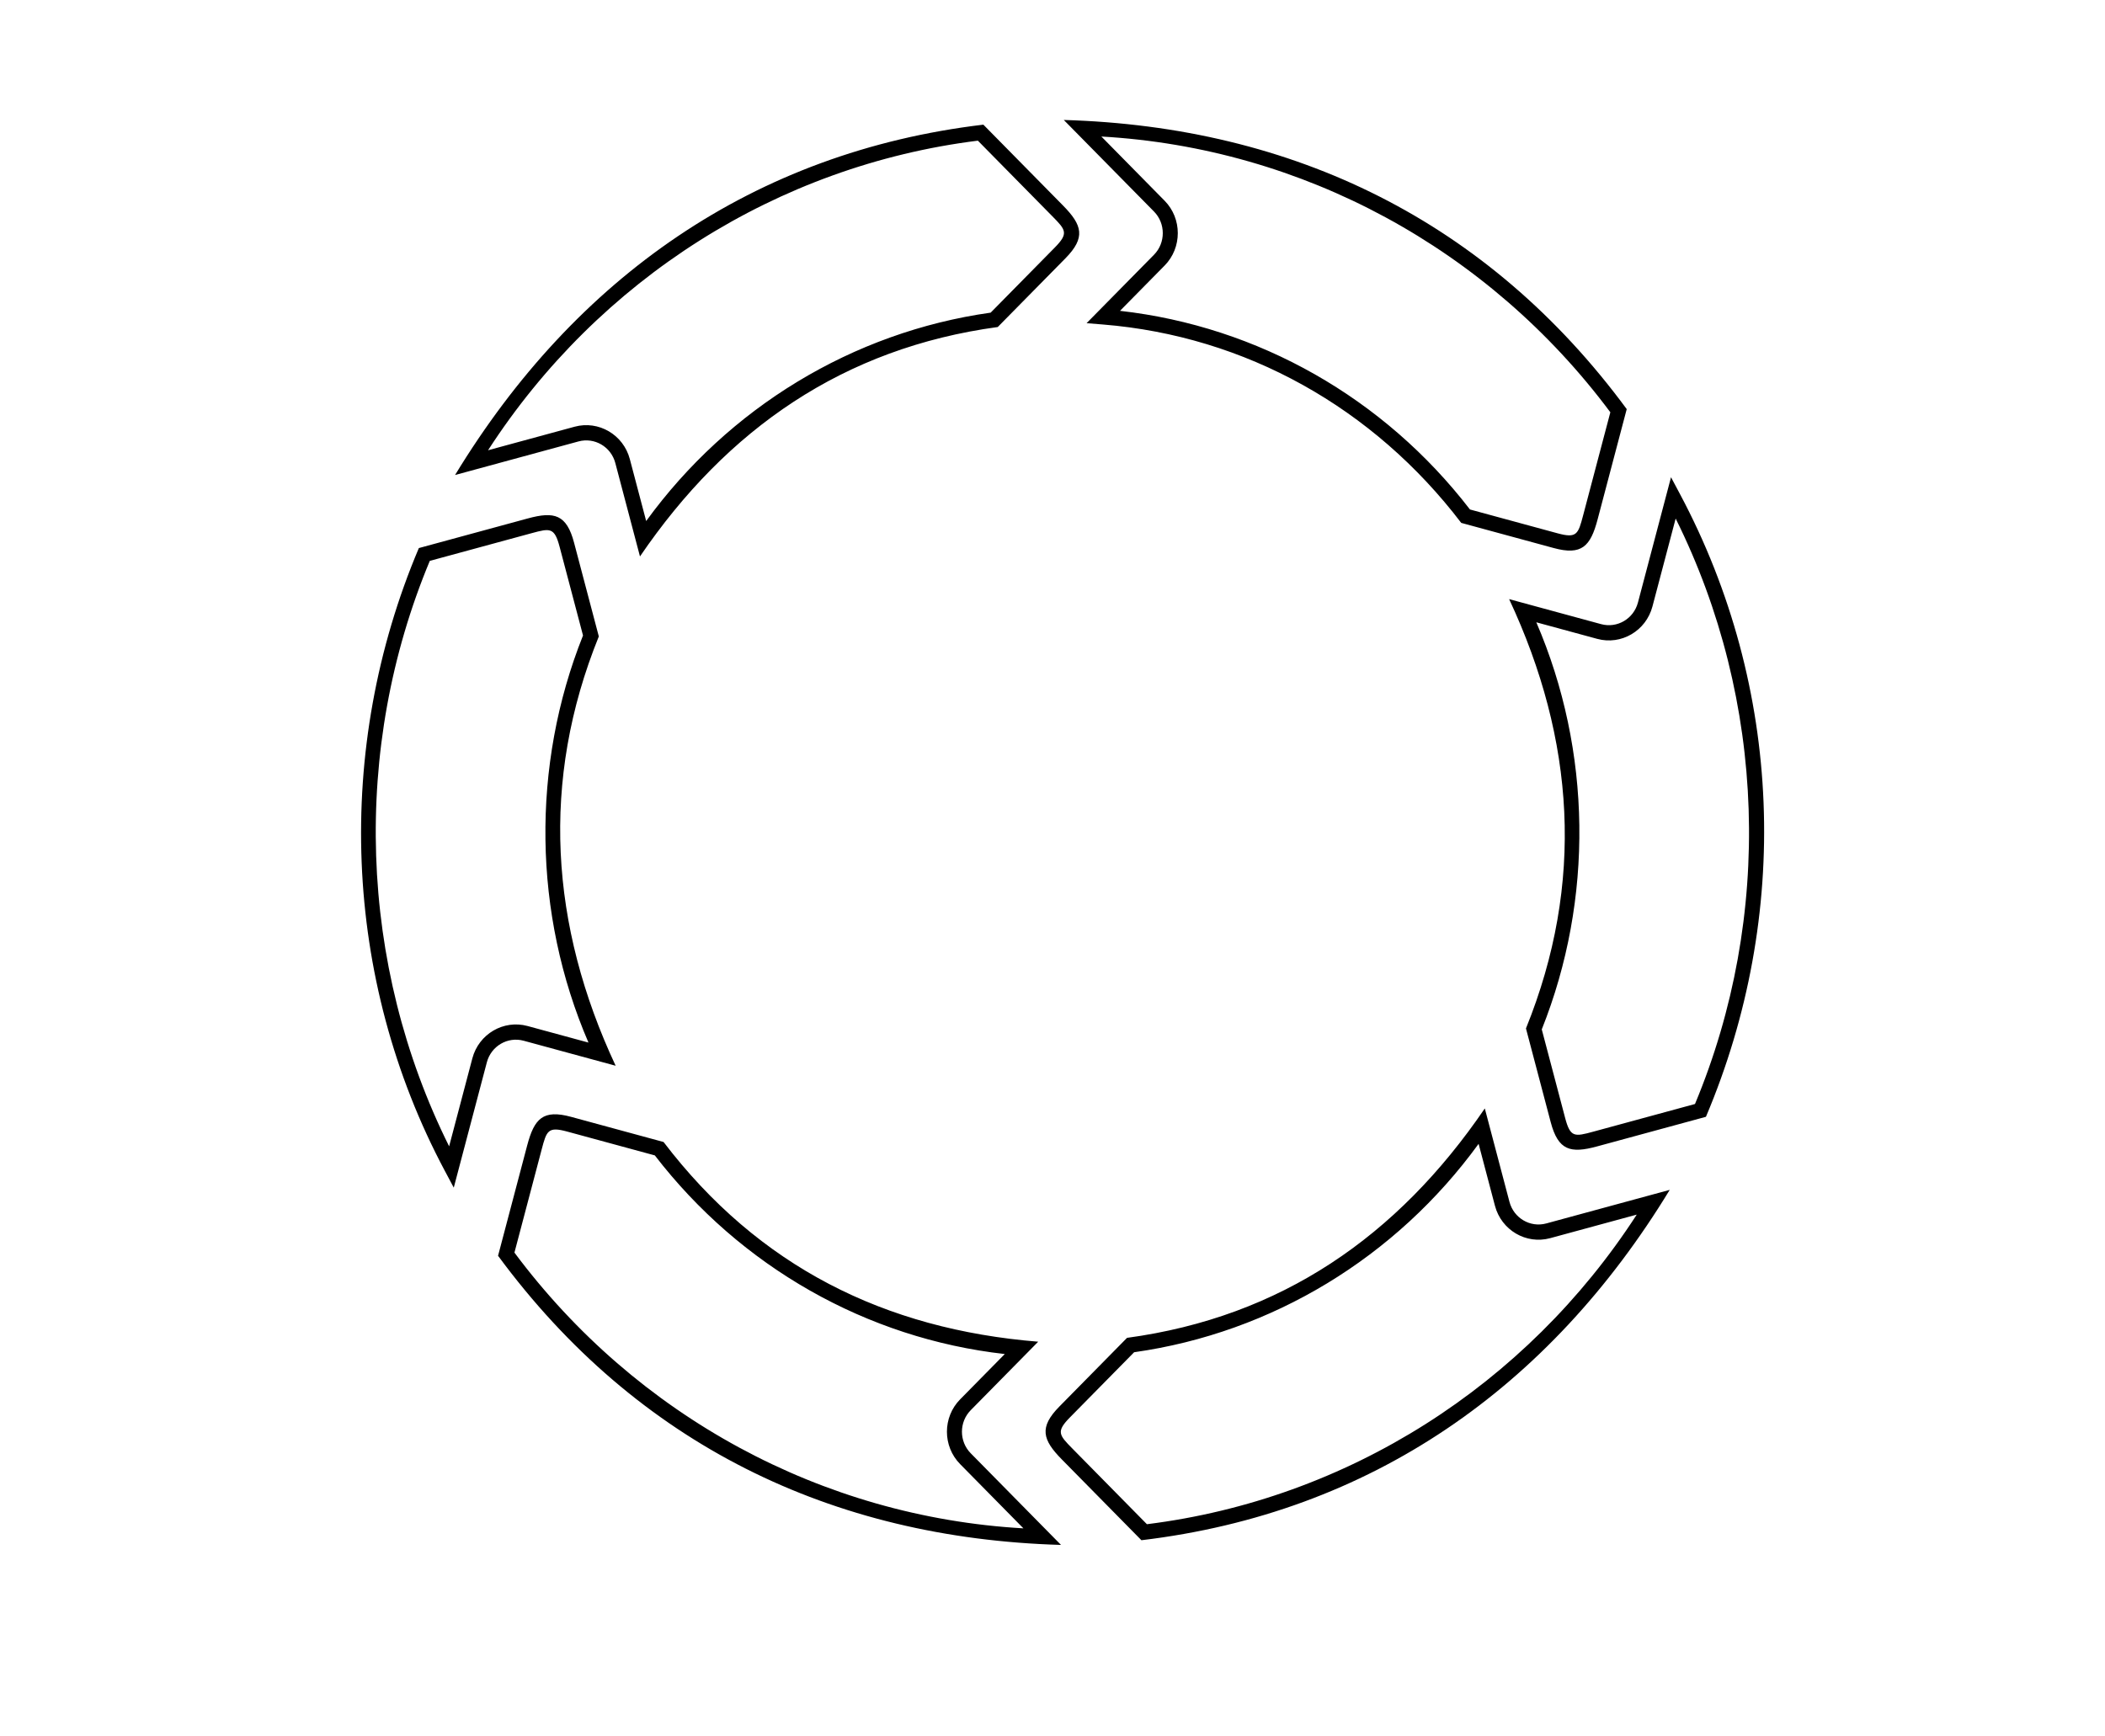
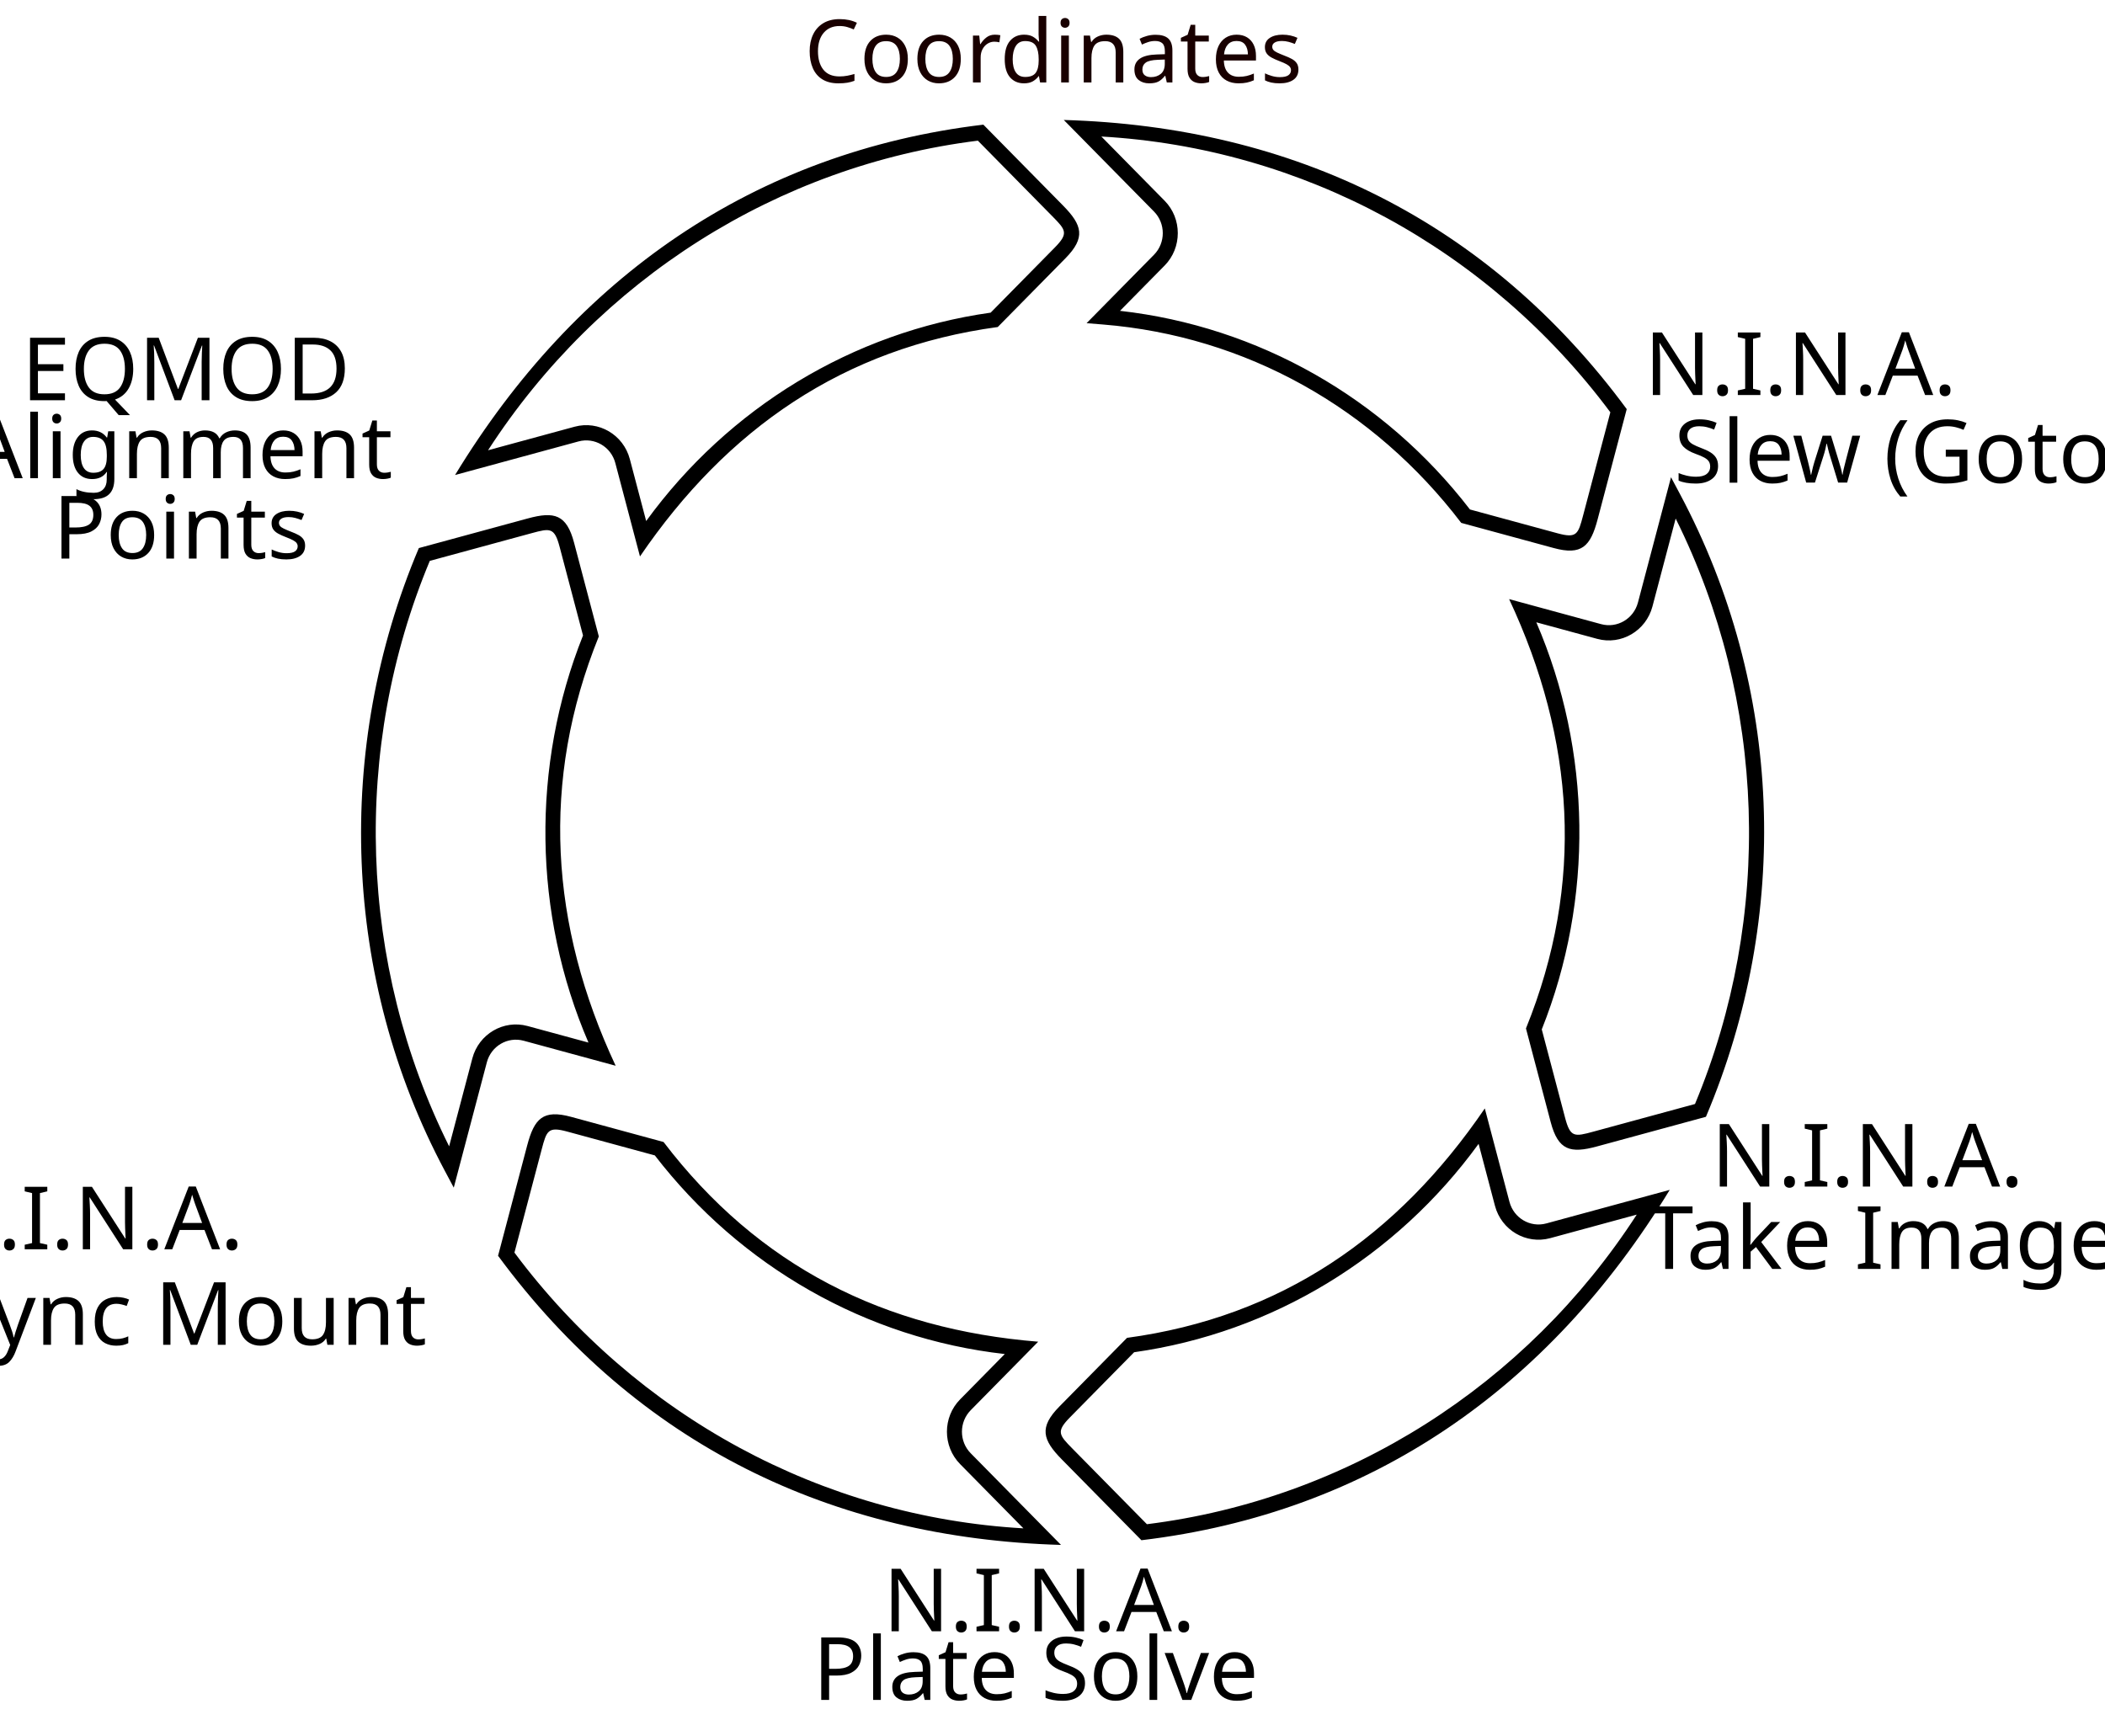
<svg xmlns="http://www.w3.org/2000/svg" xml:space="preserve" version="1.1" style="clip-rule:evenodd;fill-rule:evenodd;image-rendering:optimizeQuality;shape-rendering:geometricPrecision;text-rendering:geometricPrecision" viewBox="0 0 43293.938 35699.639" x="0px" y="0px" id="svg13236" width="11454.854mm" height="9445.53mm">
  <defs id="defs13226">
    <style type="text/css" id="style13224">
   
    .fil0 {fill:black;fill-rule:nonzero}
   
  </style>
  </defs>
  <text x="-8311.936" y="99104.594" font-size="5px" font-weight="bold" id="text13232" style="font-weight:bold;font-size:5px;font-family:'Helvetica Neue', Helvetica, Arial-Unicode, Arial, Sans-serif;fill:#000000">Created by Oleksandr Panasovskyi</text>
  <text x="-8311.936" y="99109.594" font-size="5px" font-weight="bold" id="text13234" style="font-weight:bold;font-size:5px;font-family:'Helvetica Neue', Helvetica, Arial-Unicode, Arial, Sans-serif;fill:#000000">from the Noun Project</text>
  <path class="fil0" d="m 21693.39,5092.513 c 289.215,-293.6 227.431,-362.83 -49.49,-643.95 l -1531.928,-1555.16 c -4119.479,513.12 -7799.139,2852.81 -10074.42,6368.3 l 1780.347,-484.28 c 494.367,-134.47 1003.38,164.09 1135.824,665.9 l 336.305,1274.149 c 1692.403,-2328.529 4243.543,-3885.949 7084.909,-4286.509 z m -9702.392,7978.919 -481.917,-1825.82 c -105.699,-400.46 -196.381,-381.28 -574.389,-278.46 l -2095.013,569.87 c -1609.999,3859.58 -1465.329,8299.28 397.536,12042.51 l 477.461,-1808.94 c 132.444,-501.81 641.456,-800.36 1135.823,-665.89 l 1252.772,340.77 c -1141.121,-2648.24 -1181.334,-5695.74 -112.273,-8374.04 z m 671.272,8850.68 -1891.502,-514.51 c -330.169,-89.81 -669.236,108.69 -757.718,443.93 l -680.343,2577.59 -184.689,-346.65 c -2104.942,-3950.87 -2276.647,-8690.96 -533.394,-12808.81 l 2240.337,-609.41 c 545.423,-148.36 798.142,-84.37 952.495,500.42 l 508.551,1926.72 c -1203.603,2972.68 -1002.223,5949.55 346.263,8830.72 z m 8003.22,5929.964 c -2843.454,-320.17 -5434.239,-1795.334 -7197.443,-4085.884 l -1801.947,-490.16 c -394.603,-107.33 -423.566,-18.42 -524.897,365.49 l -560.624,2124.019 c 2506.64,3362.781 6326.14,5436.695 10468.328,5672.028 l -1301.722,-1321.468 c -361.943,-367.434 -361.826,-964.475 0,-1331.787 z m 687.34,-253.833 -1386.998,1408.037 c -241.9,245.57 -241.862,642.32 0,887.854 l 1856.055,1884.207 c -4715.512,-135.699 -8718.153,-2067.426 -11578.25,-5947.618 l 599.192,-2270.141 c 146.092,-553.52 327.04,-744.11 903.001,-587.45 l 1901.685,517.28 c 1956.357,2566.686 4553.293,3852.964 7705.315,4107.831 z m 10530.094,-2129.804 c -494.369,134.472 -1003.376,-164.08 -1135.826,-665.887 l -336.305,-1274.15 c -1697.482,2335.53 -4248.808,3886.677 -7084.909,4286.5 l -1318.451,1338.453 c -289.211,293.598 -227.43,362.827 49.494,643.946 l 1531.928,1555.166 c 4119.481,-513.126 7799.133,-2852.811 10074.415,-6368.305 z m -79.73,-302.9 2538.46,-690.497 c -2477.427,4072.034 -6149.499,6644.919 -10865.704,7206.738 l -1637.673,-1662.512 c -398.662,-404.704 -470.509,-660.478 -49.494,-1087.879 l 1391.086,-1412.191 c 3164.396,-429.535 5563.925,-2085.279 7358.43,-4719.116 l 507.174,1921.53 c 88.491,335.24 427.549,533.737 757.721,443.927 z m 2660.414,-14499.207 -477.46,1808.94 c -132.444,501.81 -641.456,800.37 -1135.823,665.89 l -1252.772,-340.77 c 1141.124,2648.24 1181.334,5695.75 112.273,8374.05 l 481.917,1825.81 c 105.692,400.46 196.386,381.28 574.389,278.46 l 2095.013,-569.87 c 1609.999,-3859.57 1465.329,-8299.27 -397.537,-12042.51 z m 622.595,12305.88 -2240.34,609.4 c -545.415,148.36 -798.153,84.37 -952.495,-500.42 l -508.548,-1926.71 c 1210.233,-2989.49 1004.855,-5943.87 -346.264,-8830.73 l 1891.499,514.51 c 330.17,89.81 669.236,-108.68 757.718,-443.93 l 680.346,-2577.579 184.687,346.649 c 2118.854,3976.97 2286.277,8667.79 533.397,12808.81 z M 22651.917,2808.293 l 1301.722,1321.47 c 360.353,365.82 360.353,965.97 0,1331.79 l -918.308,932.24 c 2843.424,320.16 5434.259,1795.36 7197.446,4085.889 l 1801.947,490.15 c 394.603,107.33 423.563,18.43 524.896,-365.49 l 560.625,-2124.019 c -2506.64,-3362.78 -6326.14,-5436.69 -10468.328,-5672.03 z m 10805.273,5606.85 -599.195,2270.139 c -146.096,553.52 -327.04,744.11 -903.001,587.45 l -1901.683,-517.28 C 28250.464,8390.373 25619.13,6912.143 22681.978,6674.633 l -333.985,-27.01 1386.996,-1408.04 c 240.202,-243.84 240.202,-644 0,-887.85 l -1856.052,-1884.21 c 4717.615,135.76 8724.769,2076.65 11578.253,5947.62 z m -11545.149,-3100.67 -1391.087,1412.2 c -3161.806,429.16 -5565.537,2087.58 -7358.426,4719.119 l -507.18,-1921.539 c -88.482,-335.24 -427.549,-533.73 -757.718,-443.93 l -2538.458,690.5 c 2472.502,-4063.98 6145.161,-6644.43 10865.707,-7206.74 l 1637.671,1662.52 c 398.659,404.7 470.506,660.47 49.491,1087.87 z" id="path17754" style="fill:#000000;fill-rule:nonzero;stroke-width:0.294" />
-   <flowRoot xml:space="preserve" id="flowRoot8456" style="font-style:normal;font-variant:normal;font-weight:normal;font-stretch:normal;font-size:26.667px;line-height:125%;font-family:sans-serif;-inkscape-font-specification:'sans-serif, Normal';font-variant-ligatures:normal;font-variant-caps:normal;font-variant-numeric:normal;font-feature-settings:normal;text-align:center;letter-spacing:0px;word-spacing:0px;writing-mode:lr-tb;text-anchor:middle;fill:#190000;fill-opacity:1;stroke:none;stroke-width:1px;stroke-linecap:butt;stroke-linejoin:miter;stroke-opacity:1" transform="matrix(61.31847,0,0,74.29804,-11420.257,-1867.857)">
-     <flowRegion id="flowRegion8458" style="fill:#190000;fill-opacity:1">
-       <rect id="rect8460" width="210.686" height="31.56" x="442.696" y="21.755" style="fill:#190000;fill-opacity:1" />
-     </flowRegion>
-     <flowPara id="flowPara8462">Coordinates</flowPara>
-   </flowRoot>
-   <flowRoot xml:space="preserve" id="flowRoot8464" style="font-style:normal;font-variant:normal;font-weight:normal;font-stretch:normal;font-size:26.667px;line-height:125%;font-family:sans-serif;-inkscape-font-specification:'sans-serif, Normal';font-variant-ligatures:normal;font-variant-caps:normal;font-variant-numeric:normal;font-feature-settings:normal;text-align:center;letter-spacing:0px;word-spacing:0px;writing-mode:lr-tb;text-anchor:middle;fill:#000000;fill-opacity:1;stroke:none;stroke-width:1px;stroke-linecap:butt;stroke-linejoin:miter;stroke-opacity:1" transform="matrix(61.31847,0,0,74.29804,-11834.956,-3034.697)">
-     <flowRegion id="flowRegion8466">
-       <rect id="rect8468" width="166.331" height="57.15" x="740.385" y="142.878" />
-     </flowRegion>
-     <flowPara id="flowPara8470">Slew (Goto)</flowPara>
-   </flowRoot>
-   <flowRoot xml:space="preserve" id="flowRoot8472" style="font-style:normal;font-variant:normal;font-weight:normal;font-stretch:normal;font-size:26.667px;line-height:125%;font-family:sans-serif;-inkscape-font-specification:'sans-serif, Normal';font-variant-ligatures:normal;font-variant-caps:normal;font-variant-numeric:normal;font-feature-settings:normal;text-align:center;letter-spacing:0px;word-spacing:0px;writing-mode:lr-tb;text-anchor:middle;fill:#000000;fill-opacity:1;stroke:none;stroke-width:1px;stroke-linecap:butt;stroke-linejoin:miter;stroke-opacity:1" transform="matrix(61.31847,0,0,74.29804,-13772.764,-3707.347)">
-     <flowRegion id="flowRegion8474">
-       <rect id="rect8476" width="165.478" height="57.15" x="773.651" y="381.712" />
-     </flowRegion>
-     <flowPara id="flowPara8478">Take Image</flowPara>
-   </flowRoot>
-   <flowRoot xml:space="preserve" id="flowRoot8480" style="font-style:normal;font-variant:normal;font-weight:normal;font-stretch:normal;font-size:26.667px;line-height:125%;font-family:sans-serif;-inkscape-font-specification:'sans-serif, Normal';font-variant-ligatures:normal;font-variant-caps:normal;font-variant-numeric:normal;font-feature-settings:normal;text-align:center;letter-spacing:0px;word-spacing:0px;writing-mode:lr-tb;text-anchor:middle;fill:#000000;fill-opacity:1;stroke:none;stroke-width:1px;stroke-linecap:butt;stroke-linejoin:miter;stroke-opacity:1" transform="matrix(61.31847,0,0,74.29804,2796.302,995.1527)">
-     <flowRegion id="flowRegion8482">
-       <rect id="rect8484" width="190.214" height="69.944" x="222.627" y="443.127" />
-     </flowRegion>
-     <flowPara id="flowPara8486">Plate Solve</flowPara>
-   </flowRoot>
-   <flowRoot xml:space="preserve" id="flowRoot8496" style="font-style:normal;font-variant:normal;font-weight:normal;font-stretch:normal;font-size:26.667px;line-height:125%;font-family:sans-serif;-inkscape-font-specification:'sans-serif, Normal';font-variant-ligatures:normal;font-variant-caps:normal;font-variant-numeric:normal;font-feature-settings:normal;text-align:center;letter-spacing:0px;word-spacing:0px;writing-mode:lr-tb;text-anchor:middle;fill:#000000;fill-opacity:1;stroke:none;stroke-width:1px;stroke-linecap:butt;stroke-linejoin:miter;stroke-opacity:1" transform="matrix(61.31847,0,0,74.29804,-2529.752,8076.193)">
-     <flowRegion id="flowRegion8498">
-       <rect id="rect8500" width="252.482" height="106.622" x="12.795" y="240.971" />
-     </flowRegion>
-     <flowPara id="flowPara8502">Sync Mount</flowPara>
-   </flowRoot>
-   <flowRoot xml:space="preserve" id="flowRoot8504" style="font-style:normal;font-variant:normal;font-weight:normal;font-stretch:normal;font-size:26.667px;line-height:125%;font-family:sans-serif;-inkscape-font-specification:'sans-serif, Normal';font-variant-ligatures:normal;font-variant-caps:normal;font-variant-numeric:normal;font-feature-settings:normal;text-align:center;letter-spacing:0px;word-spacing:0px;writing-mode:lr-tb;text-anchor:middle;fill:#000000;fill-opacity:1;stroke:none;stroke-width:1px;stroke-linecap:butt;stroke-linejoin:miter;stroke-opacity:1" transform="matrix(61.31847,0,0,74.29804,-11356.829,-5619.717)">
-     <flowRegion id="flowRegion8506">
-       <rect id="rect8508" width="275.512" height="98.946" x="115.152" y="171.879" />
-     </flowRegion>
-     <flowPara id="flowPara8510">EQMOD </flowPara>
-   </flowRoot>
-   <flowRoot xml:space="preserve" id="flowRoot8512" style="font-style:normal;font-variant:normal;font-weight:normal;font-stretch:normal;font-size:26.667px;line-height:125%;font-family:sans-serif;-inkscape-font-specification:'sans-serif, Normal';font-variant-ligatures:normal;font-variant-caps:normal;font-variant-numeric:normal;font-feature-settings:normal;text-align:center;letter-spacing:0px;word-spacing:0px;writing-mode:lr-tb;text-anchor:middle;fill:#000000;fill-opacity:1;stroke:none;stroke-width:1px;stroke-linecap:butt;stroke-linejoin:miter;stroke-opacity:1" transform="matrix(61.31847,0,0,74.29804,-6963.299,-6697.037)">
-     <flowRegion id="flowRegion8514">
-       <rect id="rect8516" width="278.071" height="115.152" x="42.649" y="211.117" />
-     </flowRegion>
-     <flowPara id="flowPara8518">Alignment</flowPara>
-   </flowRoot>
-   <flowRoot xml:space="preserve" id="flowRoot8520" style="font-style:normal;font-variant:normal;font-weight:normal;font-stretch:normal;font-size:26.667px;line-height:125%;font-family:sans-serif;-inkscape-font-specification:'sans-serif, Normal';font-variant-ligatures:normal;font-variant-caps:normal;font-variant-numeric:normal;font-feature-settings:normal;text-align:center;letter-spacing:0px;word-spacing:0px;writing-mode:lr-tb;text-anchor:middle;fill:#000000;fill-opacity:1;stroke:none;stroke-width:1px;stroke-linecap:butt;stroke-linejoin:miter;stroke-opacity:1" transform="matrix(61.31847,0,0,74.29804,30060.029,-16913.718)">
-     <flowRegion id="flowRegion8522">
-       <rect id="rect8524" width="185.949" height="75.915" x="41.796" y="303.238" />
-     </flowRegion>
-     <flowPara id="flowPara8526">N.I.N.A.</flowPara>
-   </flowRoot>
-   <flowRoot transform="matrix(61.31847,0,0,74.29804,30060.029,-16913.718)" style="font-style:normal;font-variant:normal;font-weight:normal;font-stretch:normal;font-size:26.667px;line-height:125%;font-family:sans-serif;-inkscape-font-specification:'sans-serif, Normal';font-variant-ligatures:normal;font-variant-caps:normal;font-variant-numeric:normal;font-feature-settings:normal;text-align:center;letter-spacing:0px;word-spacing:0px;writing-mode:lr-tb;text-anchor:middle;fill:#000000;fill-opacity:1;stroke:none;stroke-width:1px;stroke-linecap:butt;stroke-linejoin:miter;stroke-opacity:1" id="flowRoot8534" xml:space="preserve">
-     <flowRegion id="flowRegion8530">
-       <rect y="303.238" x="41.796" height="75.915" width="185.949" id="rect8528" />
-     </flowRegion>
-     <flowPara id="flowPara8532">N.I.N.A.</flowPara>
-   </flowRoot>
-   <flowRoot transform="matrix(61.31847,0,0,74.29804,30536.513,268.4227)" style="font-style:normal;font-variant:normal;font-weight:normal;font-stretch:normal;font-size:26.667px;line-height:125%;font-family:sans-serif;-inkscape-font-specification:'sans-serif, Normal';font-variant-ligatures:normal;font-variant-caps:normal;font-variant-numeric:normal;font-feature-settings:normal;text-align:center;letter-spacing:0px;word-spacing:0px;writing-mode:lr-tb;text-anchor:middle;fill:#000000;fill-opacity:1;stroke:none;stroke-width:1px;stroke-linecap:butt;stroke-linejoin:miter;stroke-opacity:1" id="flowRoot8534-8" xml:space="preserve">
-     <flowRegion id="flowRegion8530-6">
-       <rect y="303.238" x="41.796" height="75.915" width="185.949" id="rect8528-1" />
-     </flowRegion>
-     <flowPara id="flowPara8532-4">N.I.N.A.</flowPara>
-   </flowRoot>
-   <flowRoot transform="matrix(61.31847,0,0,74.29804,14102.14,9516.393)" style="font-style:normal;font-variant:normal;font-weight:normal;font-stretch:normal;font-size:26.667px;line-height:125%;font-family:sans-serif;-inkscape-font-specification:'sans-serif, Normal';font-variant-ligatures:normal;font-variant-caps:normal;font-variant-numeric:normal;font-feature-settings:normal;text-align:center;letter-spacing:0px;word-spacing:0px;writing-mode:lr-tb;text-anchor:middle;fill:#000000;fill-opacity:1;stroke:none;stroke-width:1px;stroke-linecap:butt;stroke-linejoin:miter;stroke-opacity:1" id="flowRoot8534-8-5" xml:space="preserve">
-     <flowRegion id="flowRegion8530-6-8">
-       <rect y="303.238" x="41.796" height="75.915" width="185.949" id="rect8528-1-8" />
-     </flowRegion>
-     <flowPara id="flowPara8532-4-4">N.I.N.A.</flowPara>
-   </flowRoot>
-   <flowRoot transform="matrix(61.31847,0,0,74.29804,-2573.717,1658.543)" style="font-style:normal;font-variant:normal;font-weight:normal;font-stretch:normal;font-size:26.667px;line-height:125%;font-family:sans-serif;-inkscape-font-specification:'sans-serif, Normal';font-variant-ligatures:normal;font-variant-caps:normal;font-variant-numeric:normal;font-feature-settings:normal;text-align:center;letter-spacing:0px;word-spacing:0px;writing-mode:lr-tb;text-anchor:middle;fill:#000000;fill-opacity:1;stroke:none;stroke-width:1px;stroke-linecap:butt;stroke-linejoin:miter;stroke-opacity:1" id="flowRoot8534-8-5-2" xml:space="preserve">
-     <flowRegion id="flowRegion8530-6-8-1">
-       <rect y="303.238" x="41.796" height="75.915" width="185.949" id="rect8528-1-8-4" />
-     </flowRegion>
-     <flowPara id="flowPara8532-4-4-8">N.I.N.A.</flowPara>
-   </flowRoot>
-   <flowRoot xml:space="preserve" id="flowRoot8512-3" style="font-style:normal;font-variant:normal;font-weight:normal;font-stretch:normal;font-size:26.667px;line-height:125%;font-family:sans-serif;-inkscape-font-specification:'sans-serif, Normal';font-variant-ligatures:normal;font-variant-caps:normal;font-variant-numeric:normal;font-feature-settings:normal;text-align:center;letter-spacing:0px;word-spacing:0px;writing-mode:lr-tb;text-anchor:middle;fill:#000000;fill-opacity:1;stroke:none;stroke-width:1px;stroke-linecap:butt;stroke-linejoin:miter;stroke-opacity:1;image-rendering:optimizeQuality;shape-rendering:geometricPrecision;text-rendering:geometricPrecision" transform="matrix(61.31847,0,0,74.29804,-7218.623,-4944.037)">
-     <flowRegion id="flowRegion8514-1">
-       <rect id="rect8516-5" width="278.071" height="115.152" x="42.649" y="211.117" />
-     </flowRegion>
-     <flowPara id="flowPara8518-1">Points</flowPara>
-   </flowRoot>
  <flowRoot xml:space="preserve" id="flowRoot17954" style="font-style:normal;font-variant:normal;font-weight:normal;font-stretch:normal;font-size:26.667px;line-height:125%;font-family:sans-serif;-inkscape-font-specification:'sans-serif, Normal';font-variant-ligatures:normal;font-variant-caps:normal;font-variant-numeric:normal;font-feature-settings:normal;text-align:center;letter-spacing:0px;word-spacing:0px;writing-mode:lr-tb;text-anchor:middle;fill:#000000;fill-opacity:1;stroke:none;stroke-width:1px;stroke-linecap:butt;stroke-linejoin:miter;stroke-opacity:1" transform="translate(-8311.937,-6743.727)">
    <flowRegion id="flowRegion17956">
      <rect id="rect17958" width="12500" height="7500" x="41100" y="21291.656" />
    </flowRegion>
    <flowPara id="flowPara17960" />
  </flowRoot>
+   <text xml:space="preserve" style="font-style:normal;font-variant:normal;font-weight:normal;font-stretch:normal;font-size:1799.919px;line-height:125%;font-family:sans-serif;-inkscape-font-specification:'sans-serif, Normal';font-variant-ligatures:normal;font-variant-caps:normal;font-variant-numeric:normal;font-feature-settings:normal;text-align:center;letter-spacing:0px;word-spacing:0px;writing-mode:lr-tb;text-anchor:middle;fill:#190000;fill-opacity:1;stroke:none;stroke-width:1px;stroke-linecap:butt;stroke-linejoin:miter;stroke-opacity:1" x="22366.148" y="1696.22" id="text4808">
+     <tspan id="tspan4806" x="22366.148" y="1696.22">Coordinates</tspan>
+   </text>
+   <text xml:space="preserve" style="font-style:normal;font-variant:normal;font-weight:normal;font-stretch:normal;font-size:1799.919px;line-height:125%;font-family:sans-serif;-inkscape-font-specification:'sans-serif, Normal';font-variant-ligatures:normal;font-variant-caps:normal;font-variant-numeric:normal;font-feature-settings:normal;text-align:center;letter-spacing:0px;word-spacing:0px;writing-mode:lr-tb;text-anchor:middle;fill:#000000;fill-opacity:1;stroke:none;stroke-width:1px;stroke-linecap:butt;stroke-linejoin:miter;stroke-opacity:1" x="37734.535" y="8124.899" id="text4812">
+     <tspan id="tspan4810" x="37734.535" y="8124.899">N.I.N.A.</tspan>
+   </text>
+   <text xml:space="preserve" style="font-style:normal;font-variant:normal;font-weight:normal;font-stretch:normal;font-size:1799.919px;line-height:125%;font-family:sans-serif;-inkscape-font-specification:'sans-serif, Normal';font-variant-ligatures:normal;font-variant-caps:normal;font-variant-numeric:normal;font-feature-settings:normal;text-align:center;letter-spacing:0px;word-spacing:0px;writing-mode:lr-tb;text-anchor:middle;fill:#000000;fill-opacity:1;stroke:none;stroke-width:1px;stroke-linecap:butt;stroke-linejoin:miter;stroke-opacity:1" x="39900.359" y="9928.585" id="text4816">
+     <tspan id="tspan4814" x="39900.359" y="9928.585">Slew (Goto)</tspan>
+   </text>
+   <text xml:space="preserve" style="font-style:normal;font-variant:normal;font-weight:normal;font-stretch:normal;font-size:1799.919px;line-height:125%;font-family:sans-serif;-inkscape-font-specification:'sans-serif, Normal';font-variant-ligatures:normal;font-variant-caps:normal;font-variant-numeric:normal;font-feature-settings:normal;text-align:center;letter-spacing:0px;word-spacing:0px;writing-mode:lr-tb;text-anchor:middle;fill:#000000;fill-opacity:1;stroke:none;stroke-width:1px;stroke-linecap:butt;stroke-linejoin:miter;stroke-opacity:1" x="39111.02" y="24407.039" id="text4820">
+     <tspan id="tspan4818" x="39111.02" y="24407.039">N.I.N.A.</tspan>
+   </text>
+   <text xml:space="preserve" style="font-style:normal;font-variant:normal;font-weight:normal;font-stretch:normal;font-size:1799.919px;line-height:125%;font-family:sans-serif;-inkscape-font-specification:'sans-serif, Normal';font-variant-ligatures:normal;font-variant-caps:normal;font-variant-numeric:normal;font-feature-settings:normal;text-align:center;letter-spacing:0px;word-spacing:0px;writing-mode:lr-tb;text-anchor:middle;fill:#000000;fill-opacity:1;stroke:none;stroke-width:1px;stroke-linecap:butt;stroke-linejoin:miter;stroke-opacity:1" x="39399.395" y="26100.832" id="text4824">
+     <tspan id="tspan4822" x="39399.395" y="26100.832">Take Image</tspan>
+   </text>
+   <text xml:space="preserve" style="font-style:normal;font-variant:normal;font-weight:normal;font-stretch:normal;font-size:1799.919px;line-height:125%;font-family:sans-serif;-inkscape-font-specification:'sans-serif, Normal';font-variant-ligatures:normal;font-variant-caps:normal;font-variant-numeric:normal;font-feature-settings:normal;text-align:center;letter-spacing:0px;word-spacing:0px;writing-mode:lr-tb;text-anchor:middle;fill:#000000;fill-opacity:1;stroke:none;stroke-width:1px;stroke-linecap:butt;stroke-linejoin:miter;stroke-opacity:1" x="22076.648" y="33555.008" id="text4828">
+     <tspan id="tspan4826" x="22076.648" y="33555.008">N.I.N.A.</tspan>
+   </text>
+   <text xml:space="preserve" style="font-style:normal;font-variant:normal;font-weight:normal;font-stretch:normal;font-size:1799.919px;line-height:125%;font-family:sans-serif;-inkscape-font-specification:'sans-serif, Normal';font-variant-ligatures:normal;font-variant-caps:normal;font-variant-numeric:normal;font-feature-settings:normal;text-align:center;letter-spacing:0px;word-spacing:0px;writing-mode:lr-tb;text-anchor:middle;fill:#000000;fill-opacity:1;stroke:none;stroke-width:1px;stroke-linecap:butt;stroke-linejoin:miter;stroke-opacity:1" x="22001.562" y="34966.277" id="text4832">
+     <tspan id="tspan4830" x="22001.562" y="34966.277">Plate Solve</tspan>
+   </text>
+   <text xml:space="preserve" style="font-style:normal;font-variant:normal;font-weight:normal;font-stretch:normal;font-size:1799.919px;line-height:125%;font-family:sans-serif;-inkscape-font-specification:'sans-serif, Normal';font-variant-ligatures:normal;font-variant-caps:normal;font-variant-numeric:normal;font-feature-settings:normal;text-align:center;letter-spacing:0px;word-spacing:0px;writing-mode:lr-tb;text-anchor:middle;fill:#000000;fill-opacity:1;stroke:none;stroke-width:1px;stroke-linecap:butt;stroke-linejoin:miter;stroke-opacity:1" x="2500.791" y="25697.16" id="text4836">
+     <tspan id="tspan4834" x="2500.791" y="25697.16">N.I.N.A.</tspan>
+   </text>
+   <text xml:space="preserve" style="font-style:normal;font-variant:normal;font-weight:normal;font-stretch:normal;font-size:1799.919px;line-height:125%;font-family:sans-serif;-inkscape-font-specification:'sans-serif, Normal';font-variant-ligatures:normal;font-variant-caps:normal;font-variant-numeric:normal;font-feature-settings:normal;text-align:center;letter-spacing:0px;word-spacing:0px;writing-mode:lr-tb;text-anchor:middle;fill:#000000;fill-opacity:1;stroke:none;stroke-width:1px;stroke-linecap:butt;stroke-linejoin:miter;stroke-opacity:1" x="4506.565" y="27662.33" id="text4840">
+     <tspan id="tspan4838" x="4506.565" y="27662.33">Sync Mount</tspan>
+   </text>
+   <text xml:space="preserve" style="font-style:normal;font-variant:normal;font-weight:normal;font-stretch:normal;font-size:1799.919px;line-height:125%;font-family:sans-serif;-inkscape-font-specification:'sans-serif, Normal';font-variant-ligatures:normal;font-variant-caps:normal;font-variant-numeric:normal;font-feature-settings:normal;text-align:center;letter-spacing:0px;word-spacing:0px;writing-mode:lr-tb;text-anchor:middle;fill:#000000;fill-opacity:1;stroke:none;stroke-width:1px;stroke-linecap:butt;stroke-linejoin:miter;stroke-opacity:1;image-rendering:optimizeQuality;shape-rendering:geometricPrecision;text-rendering:geometricPrecision" x="4424.949" y="11489.216" id="text4844">
+     <tspan id="tspan4842" x="4424.949" y="11489.216">Points</tspan>
+   </text>
+   <text xml:space="preserve" style="font-style:normal;font-variant:normal;font-weight:normal;font-stretch:normal;font-size:1799.919px;line-height:125%;font-family:sans-serif;-inkscape-font-specification:'sans-serif, Normal';font-variant-ligatures:normal;font-variant-caps:normal;font-variant-numeric:normal;font-feature-settings:normal;text-align:center;letter-spacing:0px;word-spacing:0px;writing-mode:lr-tb;text-anchor:middle;fill:#000000;fill-opacity:1;stroke:none;stroke-width:1px;stroke-linecap:butt;stroke-linejoin:miter;stroke-opacity:1" x="4400" y="9836.216" id="text4848">
+     <tspan id="tspan4846" x="4400" y="9836.216">Alignment</tspan>
+   </text>
+   <text xml:space="preserve" style="font-style:normal;font-variant:normal;font-weight:normal;font-stretch:normal;font-size:1799.919px;line-height:125%;font-family:sans-serif;-inkscape-font-specification:'sans-serif, Normal';font-variant-ligatures:normal;font-variant-caps:normal;font-variant-numeric:normal;font-feature-settings:normal;text-align:center;letter-spacing:0px;word-spacing:0px;writing-mode:lr-tb;text-anchor:middle;fill:#000000;fill-opacity:1;stroke:none;stroke-width:1px;stroke-linecap:butt;stroke-linejoin:miter;stroke-opacity:1" x="4472.219" y="8233.035" id="text4852">
+     <tspan id="tspan4850" x="4758.73" y="8233.035">EQMOD </tspan>
+   </text>
</svg>
